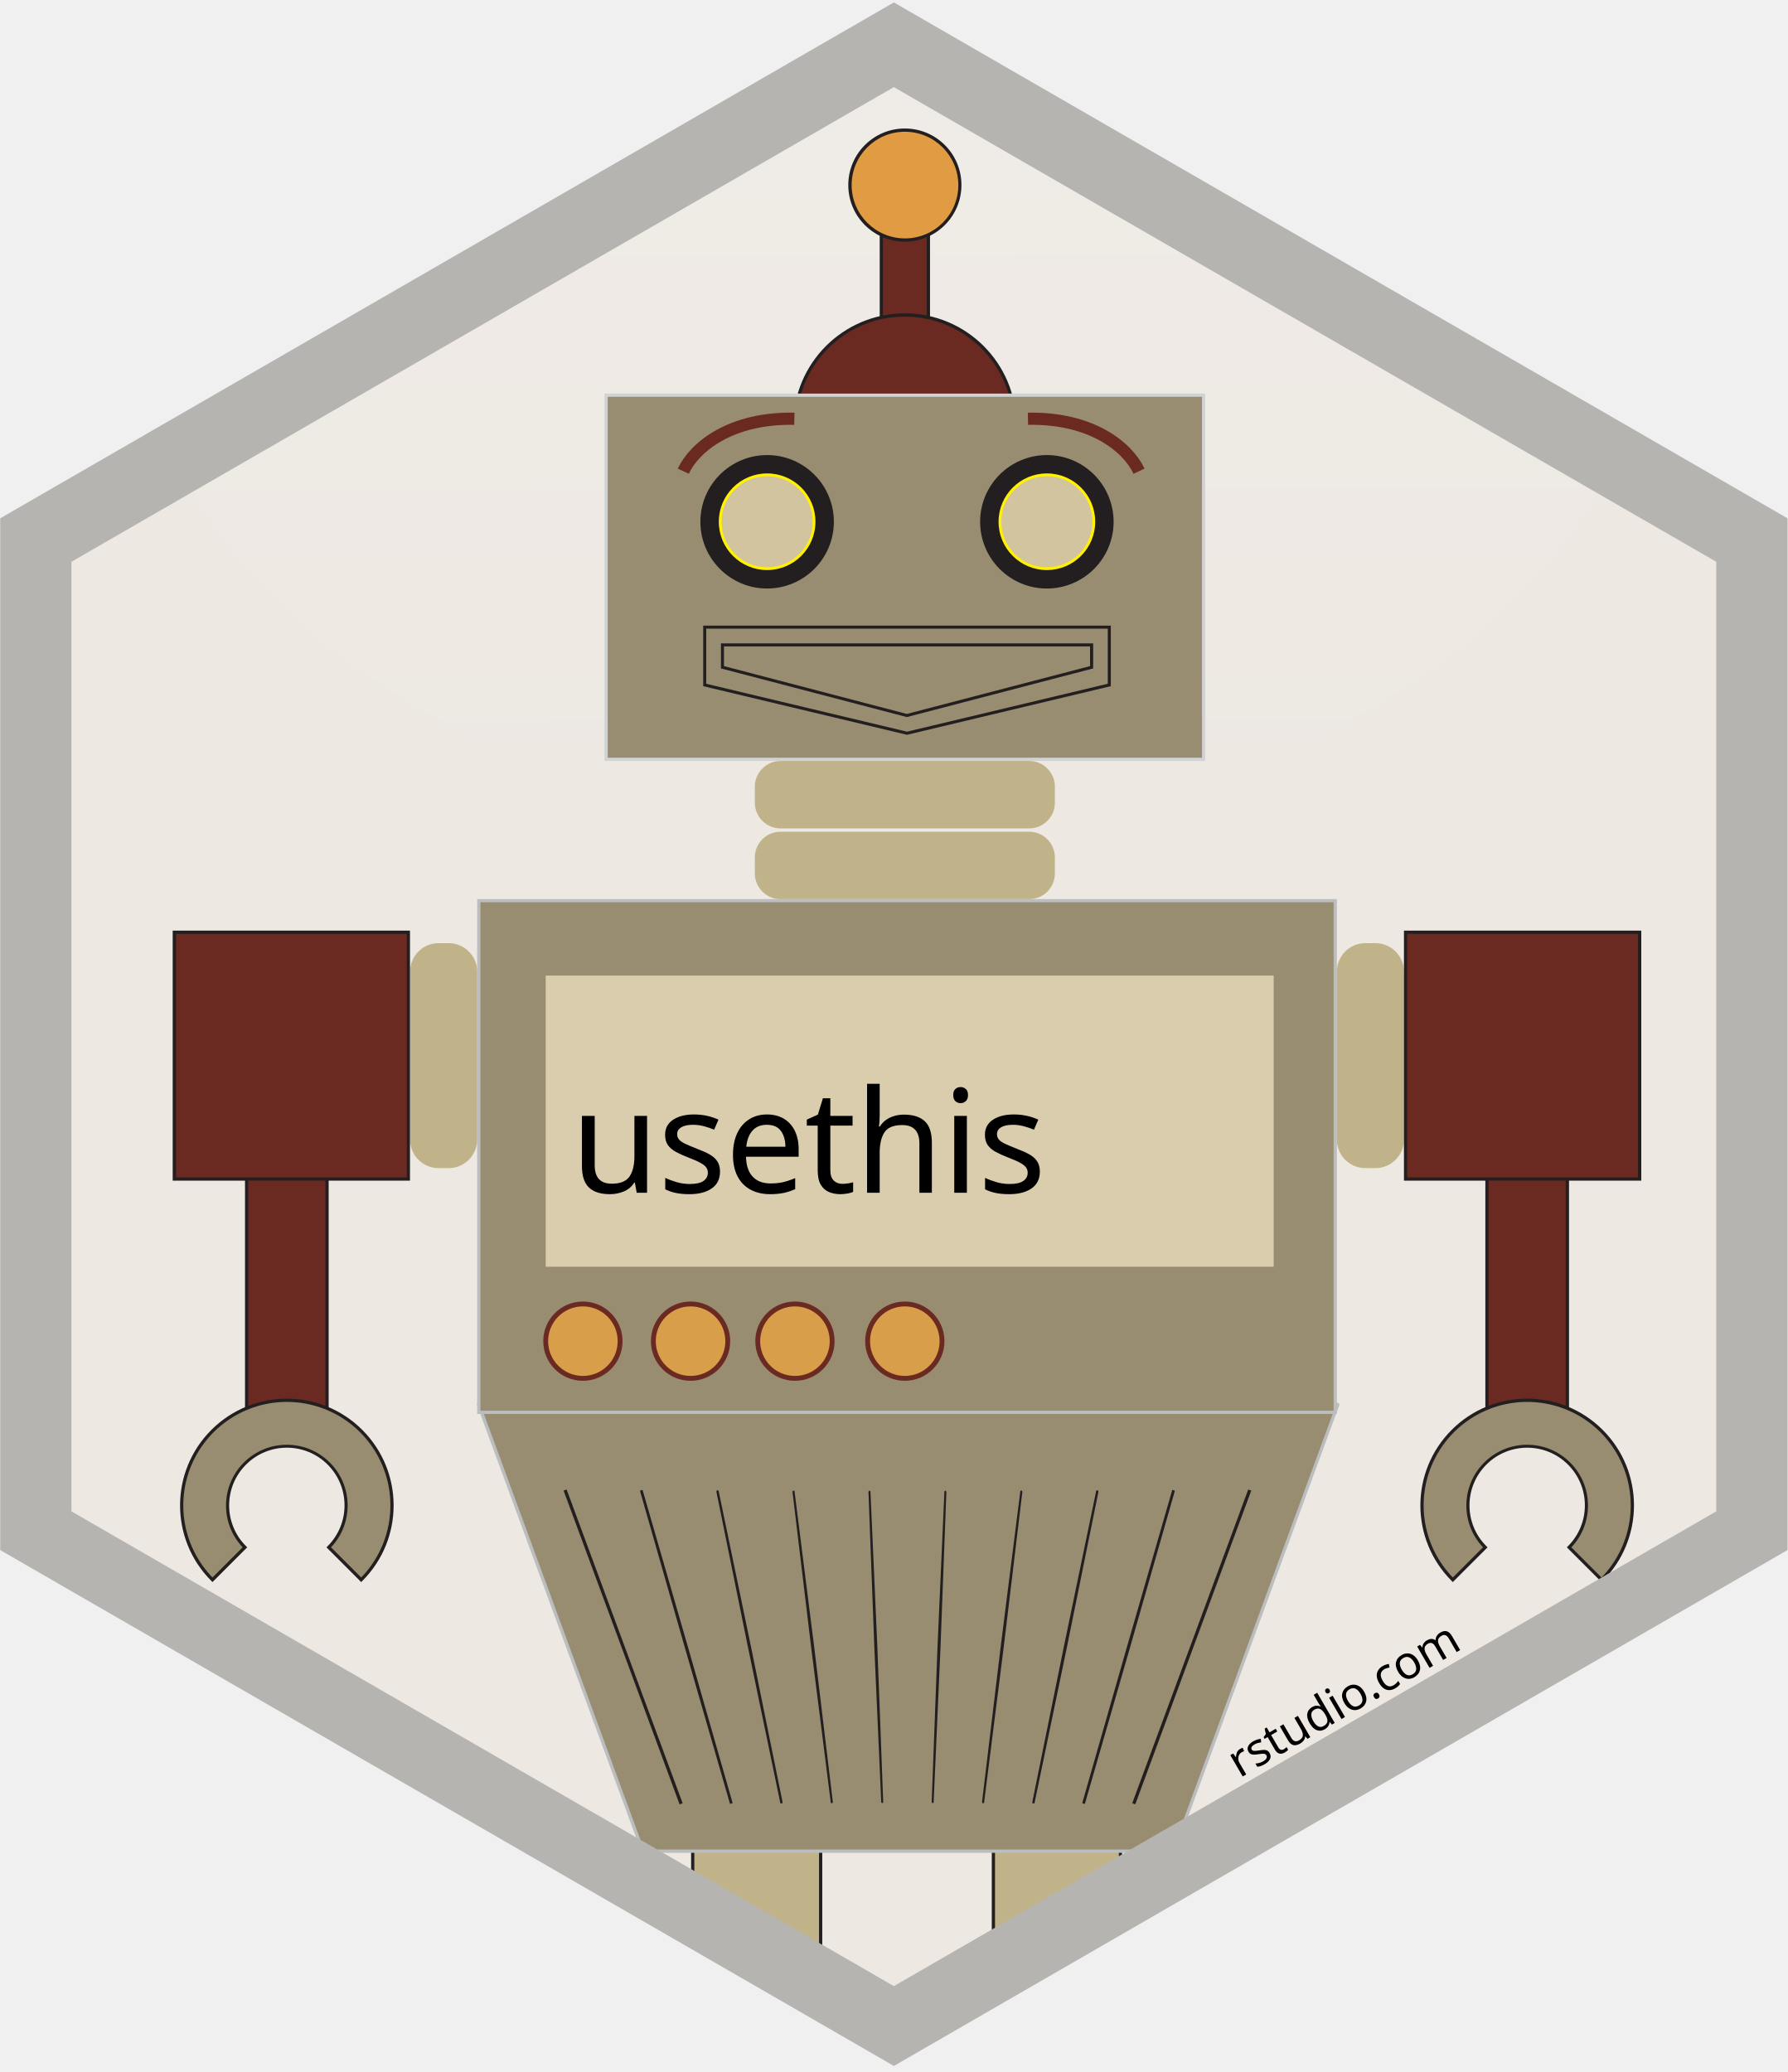
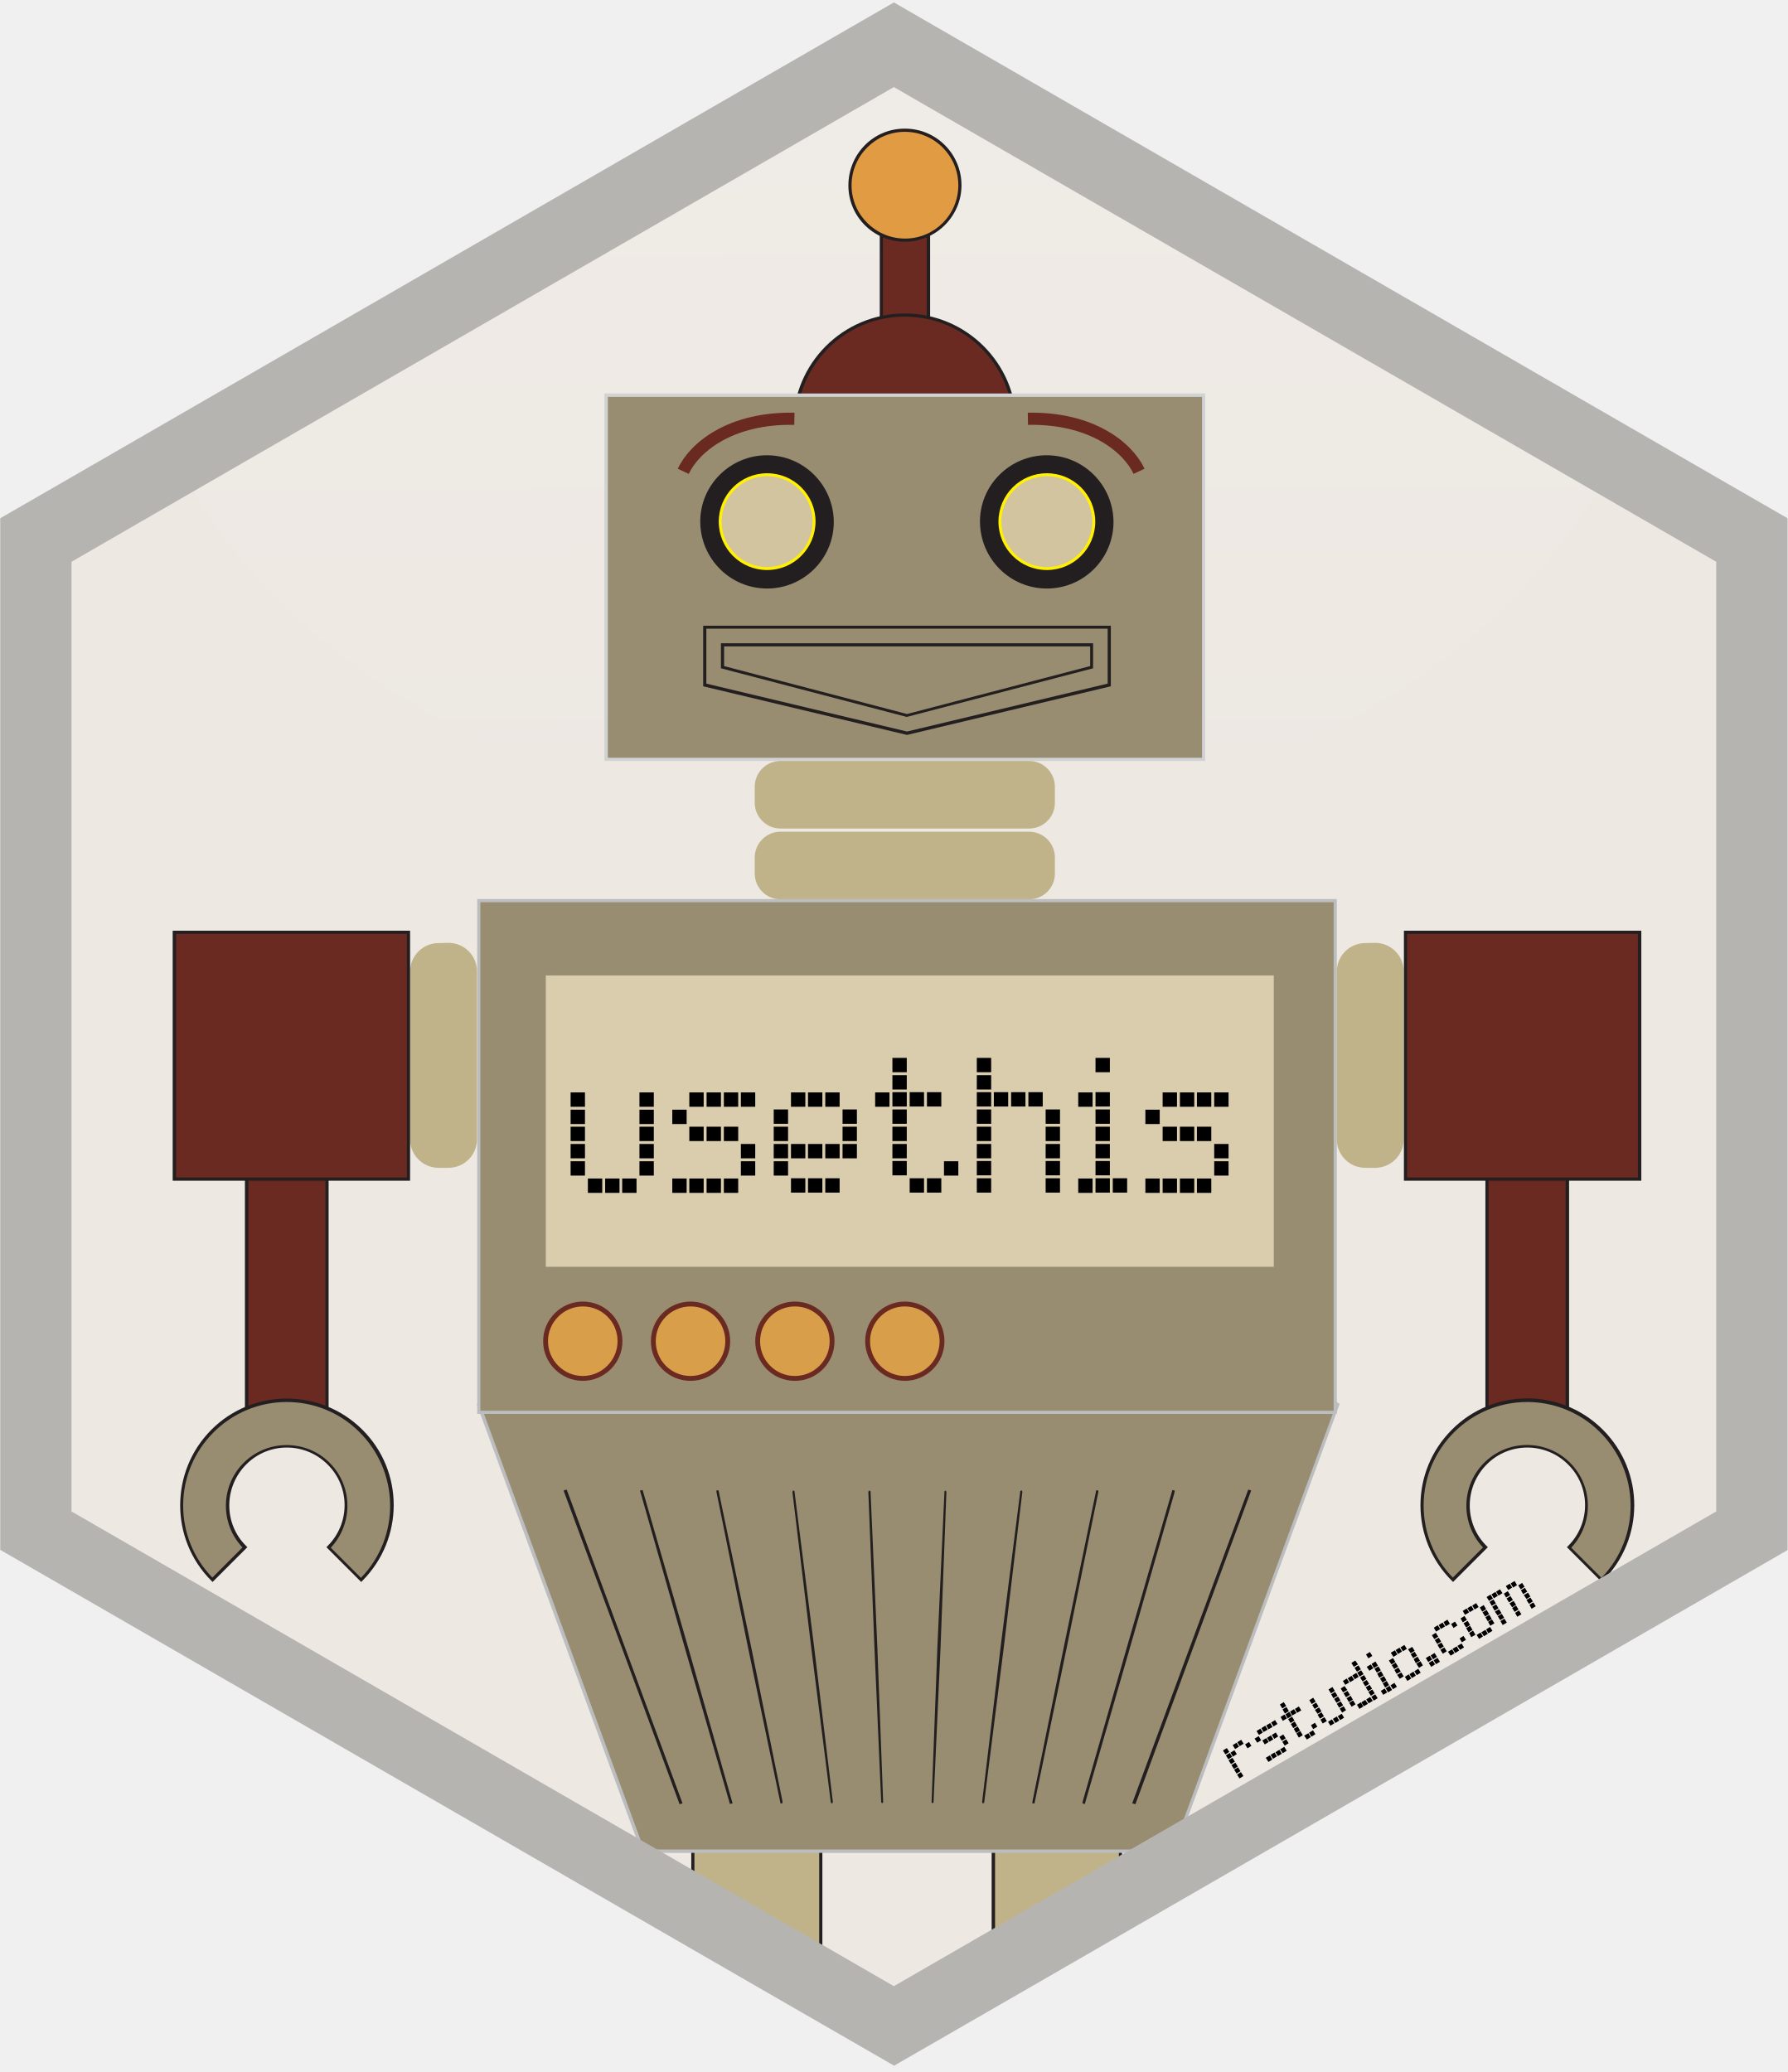
- <svg xmlns="http://www.w3.org/2000/svg" viewBox="0 0 735 852">
-   <defs>
-     <style>.cls-1,.cls-30{fill:none;}.cls-2{fill:#ba6f38;}.cls-3{isolation:isolate;}.cls-4{opacity:0.94;}.cls-14,.cls-5{opacity:0.25;}.cls-5{mix-blend-mode:multiply;}.cls-6{clip-path:url(#clip-path);}.cls-7{clip-path:url(#clip-path-2);}.cls-8{clip-path:url(#clip-path-3);}.cls-9{opacity:0.95;}.cls-10{clip-path:url(#clip-path-4);}.cls-11{fill:#fff;}.cls-12{clip-path:url(#clip-path-5);}.cls-13{fill:#ede8e2;}.cls-14{fill:url(#linear-gradient);}.cls-15{font-size:19px;}.cls-15,.cls-28{font-family:EnhancedLEDBoard-7, Enhanced LED Board-7;}.cls-16{fill:#e6b35a;}.cls-17{fill:#c0b389;}.cls-18{fill:#231f20;}.cls-19{fill:#6a2a21;}.cls-20{fill:#e19b43;}.cls-21{fill:#988d71;}.cls-22{fill:#bbbdbf;}.cls-23{fill:#d0d2d3;}.cls-24{fill:#fff100;}.cls-25{fill:#d2c49f;}.cls-26{fill:#dacdad;}.cls-27{fill:#d89e4a;stroke-width:2px;}.cls-27,.cls-30{stroke:#6a2a21;}.cls-28{font-size:58.96px;letter-spacing:-0.01em;}.cls-29{fill:#b5b4b1;}.cls-30{stroke-miterlimit:10;stroke-width:5px;}</style>
-     <clipPath id="clip-path">
-       <path class="cls-1" d="M2690.58,3518.55l-338.12,195.22-338.12-195.22V3128.12l338.12-195.22h0l338.12,195.22Z" />
-     </clipPath>
-     <clipPath id="clip-path-2">
-       <polygon class="cls-1" points="2196.39 3302.32 2504.05 3302.32 9082.97 7483.59 -4382.53 7483.59 2196.39 3302.32" />
-     </clipPath>
-     <clipPath id="clip-path-3">
-       <path class="cls-1" d="M2689.08,3517.05,2351,3712.27l-338.12-195.22V3126.62L2351,2931.4h0l338.12,195.22Z" />
-     </clipPath>
-     <clipPath id="clip-path-4">
-       <polygon class="cls-1" points="2194.89 3300.82 2502.55 3300.82 9081.47 7482.09 -4384.03 7482.09 2194.89 3300.82" />
-     </clipPath>
-     <clipPath id="clip-path-5">
-       <polygon class="cls-2" points="369.51 7.4 728.21 214.47 728.21 636.62 369.51 845.03 2.79 636.62 2.79 214.47 369.51 7.4" />
-     </clipPath>
-     <linearGradient id="linear-gradient" x1="367.33" y1="-121.12" x2="368.63" y2="342.4" gradientUnits="userSpaceOnUse">
-       <stop offset="0" stop-color="#fff" stop-opacity="0.83" />
-       <stop offset="0.56" stop-color="#fff" stop-opacity="0.37" />
-       <stop offset="1" stop-color="#fff" stop-opacity="0" />
-     </linearGradient>
-   </defs>
-   <g class="cls-3">
-     <g id="Layer_1" data-name="Layer 1">
-       <g class="cls-4">
-         <g class="cls-5">
-           <g class="cls-6">
-             <g class="cls-7">
-               <polyline points="20720.85 19936.02 20720.85 19936.02 -12047.15 -12831.98 -12047.15 -12831.98 20720.85 19936.02" />
-               <polyline points="-1592.27 698.89 886.84 698.89 1048.03 974.87 -1158.02 974.87 -1592.27 698.89" />
-               <polyline points="-12047.15 19936.02 -12047.15 19936.02 20720.85 -12831.98 20720.85 -12831.98 -12047.15 19936.02" />
-             </g>
-           </g>
-         </g>
-         <g class="cls-8">
-           <g class="cls-9">
-             <g class="cls-3">
-               <g class="cls-10">
-                 <polyline class="cls-11" points="20719.35 19934.52 20719.35 19934.52 -12048.65 -12833.48 -12048.65 -12833.48 20719.35 19934.52" />
-                 <polyline class="cls-11" points="-1593.77 697.39 885.34 697.39 1046.53 973.37 -1159.52 973.37 -1593.77 697.39" />
-                 <polyline class="cls-11" points="-12048.65 19934.52 -12048.65 19934.52 20719.35 -12833.48 20719.35 -12833.48 -12048.65 19934.52" />
-               </g>
-             </g>
-           </g>
-         </g>
-       </g>
-       <polygon class="cls-2" points="369.51 7.4 728.21 214.47 728.21 636.62 369.51 845.03 2.79 636.62 2.79 214.47 369.51 7.4" />
-       <g class="cls-12">
-         <circle class="cls-13" cx="365.5" cy="437.45" r="442.13" transform="translate(-202.27 386.57) rotate(-45)" />
-         <path class="cls-14" d="M683.21,107.07c0,129.59-141.14,234.64-315.24,234.64S52.72,236.66,52.72,107.07,193.86-127.56,368-127.56,683.21-22.51,683.21,107.07Z" />
-       </g>
-       <text class="cls-15" transform="matrix(0.86, -0.5, 0.5, 0.86, 509.53, 731.28)">rstudio.com</text>
-       <path class="cls-16" d="M309.83,515.64l.59-.56h-.17Z" />
-       <polygon class="cls-17" points="460.67 741.78 408.41 741.78 408.41 823.67 460.67 793.01 460.67 741.78" />
-       <path class="cls-18" d="M461.33,793.75l-53.58,30.66V741.05h53.58v52.7Zm-52.25,29.18L460,792.28V742.52H409.08v80.41Z" />
-       <polygon class="cls-17" points="337.39 741.78 284.8 741.78 284.8 793.01 337.39 823.67 337.39 741.78" />
-       <path class="cls-18" d="M338.06,824.41l-53.93-30.66v-52.7h53.93v83.36Zm-52.6-32.13,51.27,30.65V742.52H285.46v49.76Z" />
-       <rect class="cls-19" x="362.34" y="80.44" width="19.35" height="70.39" />
-       <path class="cls-18" d="M382.36,151.49H361.68V79.77h20.68v71.72ZM363,150.16h18V81.1H363v69.06Z" />
-       <path class="cls-20" d="M394.61,76.1A22.59,22.59,0,1,1,372,53.51,22.59,22.59,0,0,1,394.61,76.1Z" />
-       <path class="cls-18" d="M372,99.36A23.26,23.26,0,1,1,395.28,76.1,23.29,23.29,0,0,1,372,99.36Zm0-45.19A21.93,21.93,0,1,0,394,76.1,22,22,0,0,0,372,54.17Z" />
-       <polygon class="cls-21" points="264.3 761.19 196.85 577.64 373.42 464.2 549.99 577.64 482.55 761.19 264.3 761.19" />
-       <path class="cls-22" d="M483,761.86H263.83L196,577.37l.45-.29L373.42,463.41l.36.23,177,113.73-.18.5L483,761.86Zm-218.25-1.33H482.09l67.1-182.62L373.42,465,197.66,577.91l67.1,182.62Z" />
-       <path class="cls-19" d="M417.2,174.7A45.18,45.18,0,1,1,372,129.52,45.18,45.18,0,0,1,417.2,174.7Z" />
-       <path class="cls-18" d="M372,220.55a45.85,45.85,0,1,1,45.85-45.85A45.9,45.9,0,0,1,372,220.55Zm0-90.36a44.52,44.52,0,1,0,44.52,44.51A44.57,44.57,0,0,0,372,130.19Z" />
-       <rect class="cls-21" x="249.19" y="162.5" width="245.66" height="149.73" />
-       <path class="cls-23" d="M495.51,312.9h-247V161.84h247V312.9Zm-245.65-1.33H494.18V163.17H249.86v148.4Z" />
-       <path class="cls-18" d="M315.4,242a27.44,27.44,0,1,1,27.43-27.44A27.47,27.47,0,0,1,315.4,242Z" />
-       <path class="cls-18" d="M315.4,188.26a26.29,26.29,0,1,0,26.28,26.28,26.31,26.31,0,0,0-26.28-26.28Z" />
-       <path class="cls-18" d="M430.41,242a27.44,27.44,0,1,1,27.43-27.44A27.46,27.46,0,0,1,430.41,242Z" />
-       <path class="cls-18" d="M430.41,188.26a26.29,26.29,0,1,0,26.28,26.28,26.31,26.31,0,0,0-26.28-26.28Z" />
-       <path class="cls-24" d="M430.41,234.41a19.87,19.87,0,1,1,19.87-19.87,19.89,19.89,0,0,1-19.87,19.87Z" />
-       <path class="cls-25" d="M430.41,195.82a18.72,18.72,0,1,0,18.72,18.72,18.74,18.74,0,0,0-18.72-18.72Z" />
-       <path class="cls-24" d="M315.4,234.41a19.87,19.87,0,1,1,19.86-19.87,19.89,19.89,0,0,1-19.86,19.87Z" />
-       <path class="cls-25" d="M315.4,195.82a18.72,18.72,0,1,0,18.72,18.72,18.75,18.75,0,0,0-18.72-18.72Z" />
-       <path class="cls-17" d="M320.92,312.9a10.6,10.6,0,0,0-10.59,10.59v6.56a10.6,10.6,0,0,0,10.59,10.59h102.2a10.59,10.59,0,0,0,10.58-10.59v-6.56a10.59,10.59,0,0,0-10.58-10.59Z" />
-       <path class="cls-17" d="M320.92,342a10.6,10.6,0,0,0-10.59,10.58v6.57a10.6,10.6,0,0,0,10.59,10.58h102.2a10.59,10.59,0,0,0,10.58-10.58v-6.57A10.59,10.59,0,0,0,423.12,342Z" />
-       <rect class="cls-21" x="196.85" y="370.36" width="352.1" height="210.38" />
-       <path class="cls-22" d="M549.62,581.41H196.19V369.7H549.62V581.41Zm-352.1-1.33H548.29V371H197.52V580.08Z" />
-       <polygon class="cls-26" points="224.35 520.88 523.66 520.88 523.66 401.15 224.35 401.15 224.35 520.88 224.35 520.88" />
-       <path class="cls-27" d="M239.65,536.18a15.3,15.3,0,1,0,15.3,15.3,15.32,15.32,0,0,0-15.3-15.3Z" />
-       <path class="cls-27" d="M283.92,536.18a15.3,15.3,0,1,0,15.29,15.3,15.31,15.31,0,0,0-15.29-15.3Z" />
-       <path class="cls-27" d="M326.84,536.18a15.3,15.3,0,1,0,15.29,15.3,15.31,15.31,0,0,0-15.29-15.3Z" />
-       <path class="cls-27" d="M372,536.18a15.3,15.3,0,1,0,15.3,15.3,15.31,15.31,0,0,0-15.3-15.3Z" />
-       <path class="cls-17" d="M180.32,387.82a11.74,11.74,0,0,0-11.73,11.73V468.6a11.74,11.74,0,0,0,11.73,11.73h4.14a11.75,11.75,0,0,0,11.73-11.73V399.55a11.75,11.75,0,0,0-11.73-11.73Z" />
-       <rect class="cls-19" x="101.4" y="475.55" width="33.06" height="115.23" />
-       <path class="cls-18" d="M135.12,591.45H100.73V474.89h34.39V591.45Zm-33.06-1.33h31.73V476.22H102.06v113.9Z" />
-       <rect class="cls-19" x="71.69" y="383.34" width="96.23" height="101.48" />
-       <path class="cls-18" d="M168.59,485.48H71V382.67h97.56V485.48Zm-96.23-1.33h94.9V384H72.36V484.15Z" />
-       <path class="cls-21" d="M100.7,636.26a24.38,24.38,0,1,1,34.46,0L148.5,649.6a43.24,43.24,0,1,0-61.14,0Z" />
-       <path class="cls-18" d="M148.5,650.54l-14.28-14.28.47-.47a23.72,23.72,0,1,0-33.52,0l.47.47L87.36,650.54l-.47-.47a43.9,43.9,0,1,1,62.08,0l-.47.47Zm-30.57-74.08a42.57,42.57,0,0,0-30.57,72.2l12.4-12.41a25,25,0,1,1,36.33,0l12.41,12.41a42.57,42.57,0,0,0-30.57-72.2Z" />
-       <path class="cls-17" d="M561.35,387.82a11.74,11.74,0,0,0-11.73,11.73V468.6a11.74,11.74,0,0,0,11.73,11.73h4.13a11.74,11.74,0,0,0,11.73-11.73V399.55a11.74,11.74,0,0,0-11.73-11.73Z" />
-       <rect class="cls-19" x="611.35" y="475.55" width="33.06" height="115.23" />
-       <path class="cls-18" d="M645.07,591.45H610.68V474.89h34.39V591.45ZM612,590.12h31.73V476.22H612v113.9Z" />
-       <rect class="cls-19" x="577.88" y="383.34" width="96.23" height="101.48" />
-       <path class="cls-18" d="M674.78,485.48H577.21V382.67h97.57V485.48Zm-96.24-1.33h94.91V384H578.54V484.15Z" />
-       <path class="cls-21" d="M645.11,636.26a24.38,24.38,0,1,0-34.47,0L597.3,649.6a43.24,43.24,0,1,1,61.15,0Z" />
-       <path class="cls-18" d="M658.45,650.54l-14.28-14.28.47-.47a23.72,23.72,0,1,0-33.53,0l.47.47L597.3,650.54l-.47-.47a43.91,43.91,0,1,1,62.09,0l-.47.47Zm-30.57-74.08a42.57,42.57,0,0,0-30.57,72.2l12.4-12.41a25,25,0,1,1,36.33,0l12.4,12.41a42.57,42.57,0,0,0-30.56-72.2Z" />
-       <polygon class="cls-18" points="279.4 741.94 255.56 677.43 231.71 612.93 232.96 612.47 256.8 676.97 280.65 741.48 279.4 741.94 279.4 741.94" />
-       <polygon class="cls-18" points="263.13 612.93 264.18 612.65 282.78 677.02 300.94 740.48 300.94 740.48 301.19 741.48 300.13 741.76 300.13 741.76 281.53 677.38 263.37 613.93 263.13 612.93" />
-       <polygon class="cls-18" points="294.54 612.93 295.41 612.84 308.75 677.08 321.66 740.66 321.66 740.66 321.73 741.48 320.85 741.57 320.85 741.57 307.51 677.33 294.6 613.74 294.54 612.93" />
-       <polygon class="cls-18" points="325.95 612.93 326.63 613.02 334.73 677.13 342.39 740.85 342.39 740.85 342.26 741.48 341.58 741.39 341.58 741.39 333.48 677.28 325.83 613.56 325.95 612.93" />
-       <polygon class="cls-18" points="357.37 612.93 357.86 613.21 360.71 677.18 363.12 741.03 363.12 741.03 362.8 741.48 362.31 741.2 362.31 741.2 359.46 677.23 357.05 613.38 357.37 612.93" />
-       <polygon class="cls-18" points="388.78 612.93 389.09 613.39 386.68 677.23 383.84 741.21 383.84 741.21 383.34 741.48 383.04 741.02 383.04 741.02 385.44 677.18 388.28 613.2 388.78 612.93" />
-       <polygon class="cls-18" points="420.19 612.93 420.31 613.58 412.66 677.28 404.57 741.39 404.57 741.39 403.88 741.48 403.76 740.83 403.76 740.83 411.41 677.13 419.51 613.01 420.19 612.93" />
-       <polygon class="cls-18" points="451.61 612.93 451.54 613.76 438.64 677.33 425.29 741.58 425.29 741.58 424.42 741.48 424.49 740.64 424.49 740.64 437.39 677.08 450.73 612.83 451.61 612.93" />
-       <polygon class="cls-18" points="483.02 612.93 482.76 613.95 464.61 677.38 446.02 741.76 446.02 741.76 444.96 741.48 445.22 740.46 445.22 740.46 463.37 677.02 481.96 612.65 483.02 612.93" />
-       <polygon class="cls-18" points="466.75 741.94 465.5 741.48 489.34 676.97 513.19 612.47 514.43 612.93 490.59 677.43 466.75 741.94 466.75 741.94" />
-       <text class="cls-28" transform="translate(234.6 490.45)">usethis</text>
-       <path class="cls-29" d="M705.61,196.21,427.81,35.82,367.5,1,307.19,35.82,29.37,196.22.09,213.13V637.38l29.28,16.91L310.65,816.68l56.85,32.83,56.85-32.83L705.61,654.3l29.3-16.92V213.13Zm0,425.26L367.49,816.68,29.37,621.47V231L367.49,35.82h0L705.61,231Z" />
-       <path class="cls-18" d="M448.16,265.8v8.1l-75.34,19.67L297.64,273.9v-8.1H448.16m1.25-1.25h-153v10.31l76.43,20,76.59-20V264.55Z" />
-       <path class="cls-18" d="M455.44,258.51v22.65l-82.54,19.7-82.54-19.7V258.51H455.44m1.25-1.25H289.11v24.89l83.79,20,83.79-20V257.26Z" />
-       <path class="cls-30" d="M280.92,193.75c4.69-10,19.59-22.07,45.66-21.56" />
-       <path class="cls-30" d="M468.29,193.75c-4.69-10-19.59-22.07-45.66-21.56" />
-     </g>
-   </g>
+ <svg xmlns="http://www.w3.org/2000/svg" version="1.1" id="Layer_1" x="0px" y="0px" viewBox="0 0 735 852" style="enable-background:new 0 0 735 852;" xml:space="preserve">
+   <style type="text/css">
+ 	.st0{fill:#EDE8E2;}
+ 	.st1{opacity:0.25;fill:url(#SVGID_1_);enable-background:new    ;}
+ 	.st2{fill:#E6B35A;}
+ 	.st3{fill:#C0B389;}
+ 	.st4{fill:#231F20;}
+ 	.st5{fill:#6A2A21;}
+ 	.st6{fill:#E19B43;}
+ 	.st7{fill:#988D71;}
+ 	.st8{fill:#BBBDBF;}
+ 	.st9{fill:#D0D2D3;}
+ 	.st10{fill:#FFF100;}
+ 	.st11{fill:#D2C49F;}
+ 	.st12{fill:#DACDAD;}
+ 	.st13{fill:#D89E4A;stroke:#6A2A21;stroke-width:2;}
+ 	.st14{fill:none;stroke:#6A2A21;stroke-width:5;stroke-miterlimit:10;}
+ 	.st15{fill:#B5B4B1;}
+ </style>
+   <polygon class="st0" points="715.1,224.7 367.5,24 367.5,24 19.8,224.7 19.8,626.2 367.5,826.9 715.1,626.2 " />
+   <linearGradient id="SVGID_1_" gradientUnits="userSpaceOnUse" x1="366.953" y1="973.12" x2="368.253" y2="509.6" gradientTransform="matrix(1 0 0 -1 0 852)">
+     <stop offset="0" style="stop-color:#FFFFFF;stop-opacity:0.83" />
+     <stop offset="0.56" style="stop-color:#FFFFFF;stop-opacity:0.37" />
+     <stop offset="1" style="stop-color:#FFFFFF;stop-opacity:0" />
+   </linearGradient>
+   <path class="st1" d="M368,341.7c128.5,0,239-57.2,288.1-139.3L367.5,35.8l0,0L79.6,202C128.6,284.3,239.3,341.7,368,341.7z" />
+   <path d="M502.8,719.8l1.6-1l1,1.6l-1.6,1L502.8,719.8z M504,721.8l1.6-1l1,1.6l-1.6,1L504,721.8z M505.1,723.8l1.6-1l1,1.6l-1.6,1  L505.1,723.8z M505.9,720.7l1.6-1l1,1.6l-1.6,1L505.9,720.7z M506.3,725.8l1.6-1l1,1.6l-1.6,1L506.3,725.8z M506.8,717.6l1.6-1  l1,1.6l-1.6,1L506.8,717.6z M507.4,727.7l1.6-1l1,1.6l-1.6,1L507.4,727.7z M508.6,729.7l1.6-1l1,1.6l-1.6,1L508.6,729.7z   M508.7,716.4l1.6-1l1,1.6l-1.6,1L508.7,716.4z M511.9,717.3l1.6-1l1,1.6l-1.6,1L511.9,717.3z" />
+   <path d="M515.8,714.9l1.7-1l1,1.7l-1.6,1L515.8,714.9z M516.6,711.8l1.6-1l1,1.6l-1.6,1L516.6,711.8z M518.6,710.6l1.6-1l1,1.6  l-1.7,1L518.6,710.6z M519,715.7l1.6-1l1,1.6l-1.6,1L519,715.7z M520.4,722.8l1.7-1l1,1.7l-1.6,1L520.4,722.8z M520.6,709.5l1.6-1  l1,1.6l-1.7,1L520.6,709.5z M520.9,714.6l1.6-1l1,1.6l-1.6,1L520.9,714.6z M522.4,721.6l1.6-1l1,1.6l-1.6,1L522.4,721.6z   M522.6,708.3l1.6-1l1,1.6l-1.6,1L522.6,708.3z M522.9,713.4l1.6-1l1,1.6l-1.6,1L522.9,713.4z M524.4,720.5l1.6-1l1,1.6l-1.6,1  L524.4,720.5z M526,714.2l1.6-1l1,1.6l-1.6,1L526,714.2z M526.3,719.3l1.7-1l1,1.6l-1.6,1L526.3,719.3z M527.2,716.2l1.6-1l1,1.6  l-1.6,1L527.2,716.2z" />
+   <path d="M526.2,700.9l1.6-1l1,1.6l-1.6,1L526.2,700.9z M526.5,706l1.6-1l1,1.6l-1.7,1L526.5,706z M527.3,702.9l1.6-1l1,1.7l-1.6,1  L527.3,702.9z M528.5,704.9l1.6-1l1,1.7l-1.7,1L528.5,704.9z M529.6,706.9l1.6-1l1,1.6l-1.6,1L529.6,706.9z M530.4,703.8l1.6-1  l1,1.6l-1.7,1L530.4,703.8z M530.7,708.9l1.6-1l1,1.7l-1.6,1L530.7,708.9z M531.9,710.9l1.6-1l1,1.7l-1.6,1L531.9,710.9z   M532.4,702.7l1.6-1l1,1.6l-1.7,1L532.4,702.7z M533,712.8l1.6-1l1,1.7l-1.6,1L533,712.8z M536.2,713.7l1.7-1l1,1.6l-1.6,1  L536.2,713.7z M538.2,712.5l1.6-1l1,1.6l-1.6,1L538.2,712.5z M539,709.4l1.6-1l1,1.6l-1.7,1L539,709.4z" />
+   <path d="M538.3,699.1l1.6-1l1,1.6l-1.6,1L538.3,699.1z M539.5,701.1l1.6-1l1,1.6l-1.6,1L539.5,701.1z M540.6,703.1l1.7-1l1,1.6  l-1.6,1L540.6,703.1z M541.7,705.1l1.6-1l1,1.6l-1.6,1L541.7,705.1z M542.9,707.1l1.6-1l1,1.6l-1.7,1L542.9,707.1z M546,708l1.6-1  l1,1.6l-1.6,1L546,708z M546.2,694.7l1.6-1l1,1.6l-1.6,1L546.2,694.7z M547.3,696.7l1.6-1l1,1.6l-1.7,1L547.3,696.7z M548,706.8  l1.6-1l1,1.7l-1.6,1L548,706.8z M548.5,698.6l1.6-1l1,1.6l-1.6,1L548.5,698.6z M549.6,700.6l1.6-1l1,1.6l-1.6,1L549.6,700.6z   M550,705.7l1.6-1l1,1.6l-1.6,1L550,705.7z M550.8,702.6l1.6-1l1,1.6l-1.6,1L550.8,702.6z" />
+   <path d="M553.9,694.9l-1.7,1l-1-1.6l1.6-1L553.9,694.9z M554.7,691.8l-1.6,1l-1-1.6l1.6-1L554.7,691.8z M555,696.9l-1.6,1l-1-1.6  l1.6-1L555,696.9z M556.2,698.9l-1.6,1l-1-1.6l1.7-1L556.2,698.9z M556.7,690.7l-1.6,1l-1-1.6l1.6-1L556.7,690.7z M557.3,700.8  l-1.6,1l-1-1.6l1.6-1L557.3,700.8z M558.3,684.4l-1.7,1l-1-1.6l1.6-1L558.3,684.4z M558.6,689.5l-1.6,1l-1-1.6l1.6-1L558.6,689.5z   M559.5,686.4l-1.6,1l-1-1.6l1.6-1L559.5,686.4z M560.5,701.7l-1.6,1l-1-1.7l1.6-1L560.5,701.7z M560.6,688.4l-1.6,1l-1-1.6l1.6-1  L560.6,688.4z M561.8,690.4l-1.6,1l-1-1.6l1.6-1L561.8,690.4z M562.4,700.6l-1.7,1l-1-1.6l1.6-1L562.4,700.6z M562.9,692.4l-1.6,1  l-1-1.6l1.6-1L562.9,692.4z M564.1,694.4l-1.6,1l-1-1.6l1.6-1L564.1,694.4z M564.4,699.4l-1.7,1l-1-1.6l1.6-1L564.4,699.4z   M565.2,696.3l-1.6,1l-1-1.6l1.6-1L565.2,696.3z M566.4,698.3l-1.6,1l-1-1.6l1.6-1L566.4,698.3z" />
+   <path d="M561.6,680.3l1.6-1l1,1.6l-1.6,1L561.6,680.3z M561.9,685.4l1.7-1l1,1.6l-1.6,1L561.9,685.4z M563.9,684.2l1.6-1l1,1.7  l-1.6,1L563.9,684.2z M565.1,686.2l1.6-1l1,1.6l-1.6,1L565.1,686.2z M566.2,688.2l1.6-1l1,1.7l-1.7,1L566.2,688.2z M567.4,690.2  l1.6-1l1,1.7l-1.6,1L567.4,690.2z M567.7,695.3l1.6-1l1,1.6l-1.6,1L567.7,695.3z M568.5,692.2l1.6-1l1,1.7l-1.6,1L568.5,692.2z   M569.7,694.2l1.6-1l1,1.7l-1.6,1L569.7,694.2z M571.7,693l1.6-1l1,1.6l-1.6,1L571.7,693z" />
+   <path d="M571,682.8l1.7-1l1,1.6l-1.6,1L571,682.8z M571.8,679.6l1.7-1l1,1.7l-1.6,1L571.8,679.6z M572.2,684.7l1.6-1l1,1.6l-1.6,1  L572.2,684.7z M573.3,686.7l1.6-1l1,1.6l-1.7,1L573.3,686.7z M573.8,678.5l1.6-1l1,1.6l-1.6,1L573.8,678.5z M574.4,688.7l1.7-1  l1,1.6l-1.6,1L574.4,688.7z M575.8,677.4l1.6-1l1,1.6l-1.6,1L575.8,677.4z M577.6,689.5l1.6-1l1,1.7l-1.6,1L577.6,689.5z   M578.9,678.2l1.7-1l1,1.6l-1.6,1L578.9,678.2z M579.5,688.4l1.6-1l1,1.6l-1.6,1L579.5,688.4z M580,680.2l1.6-1l1,1.6l-1.6,1  L580,680.2z M581.2,682.2l1.6-1l1,1.7l-1.7,1L581.2,682.2z M581.5,687.2l1.6-1l1,1.6l-1.6,1L581.5,687.2z M582.3,684.1l1.7-1l1,1.7  l-1.6,1L582.3,684.1z" />
+   <path d="M586.2,681.8l1.6-1l1,1.6l-1.6,1L586.2,681.8z M587.4,683.8l1.6-1l1,1.6l-1.6,1L587.4,683.8z M588.2,680.7l1.6-1l1,1.6  l-1.6,1L588.2,680.7z M589.4,682.7l1.6-1l1,1.6l-1.6,1L589.4,682.7z" />
+   <path d="M588.7,672.4l1.6-1l1,1.6l-1.6,1L588.7,672.4z M589.5,669.3l1.6-1l1,1.6l-1.7,1L589.5,669.3z M589.9,674.4l1.6-1l1,1.6  l-1.6,1L589.9,674.4z M591,676.4l1.6-1l1,1.6l-1.6,1L591,676.4z M591.5,668.2l1.6-1l1,1.6l-1.7,1L591.5,668.2z M592.2,678.4l1.6-1  l1,1.6l-1.6,1L592.2,678.4z M593.5,667l1.6-1l1,1.7l-1.7,1L593.5,667z M595.3,679.2l1.7-1l1,1.6l-1.6,1L595.3,679.2z M596.6,667.8  l1.6-1l1,1.6l-1.6,1L596.6,667.8z M597.2,678l1.7-1l1,1.7l-1.6,1L597.2,678z M599.2,676.8l1.7-1l1,1.6l-1.6,1L599.2,676.8z   M600.1,673.7l1.6-1l1,1.6l-1.7,1L600.1,673.7z" />
+   <path d="M600.5,665.5l1.6-1l1,1.6l-1.7,1L600.5,665.5z M601.4,662.4l1.6-1l1,1.6l-1.7,1L601.4,662.4z M601.7,667.5l1.7-1l1,1.7  l-1.6,1L601.7,667.5z M602.8,669.5l1.6-1l1,1.7l-1.6,1L602.8,669.5z M603.3,661.3l1.6-1l1,1.6l-1.6,1L603.3,661.3z M604,671.5l1.6-1  l1,1.7l-1.7,1L604,671.5z M605.3,660.2l1.6-1l1,1.6l-1.6,1L605.3,660.2z M607.1,672.3l1.6-1l1,1.6l-1.6,1L607.1,672.3z M608.4,661  l1.6-1l1,1.7l-1.6,1L608.4,661z M609,671.2l1.7-1l1,1.6l-1.6,1L609,671.2z M609.5,663l1.7-1l1,1.7l-1.6,1L609.5,663z M610.7,665  l1.6-1l1,1.7l-1.6,1L610.7,665z M611,670l1.6-1l1,1.6l-1.7,1L611,670z M611.8,666.9l1.6-1l1,1.6l-1.7,1L611.8,666.9z" />
+   <path d="M611.2,656.7l1.6-1l1,1.6l-1.6,1L611.2,656.7z M612.4,658.7l1.6-1l1,1.6l-1.7,1L612.4,658.7z M613.2,655.6l1.6-1l1,1.6  l-1.6,1L613.2,655.6z M613.5,660.7l1.6-1l1,1.6l-1.6,1L613.5,660.7z M614.6,662.7l1.7-1l1,1.6l-1.6,1L614.6,662.7z M615.1,654.5  l1.6-1l1,1.6l-1.6,1L615.1,654.5z M615.8,664.6l1.6-1l1,1.6l-1.6,1L615.8,664.6z M616.9,666.6l1.6-1l1,1.6l-1.7,1L616.9,666.6z   M618.3,655.3l1.6-1l1,1.6l-1.7,1L618.3,655.3z M619.1,652.2l1.6-1l1,1.6l-1.6,1L619.1,652.2z M619.4,657.3l1.6-1l1,1.6l-1.6,1  L619.4,657.3z M620.6,659.3l1.7-1l1,1.6l-1.6,1L620.6,659.3z M621.1,651.1l1.6-1l1,1.7l-1.6,1L621.1,651.1z M621.7,661.2l1.6-1  l1,1.6l-1.6,1L621.7,661.2z M622.9,663.2l1.6-1l1,1.6l-1.7,1L622.9,663.2z M624.2,651.9l1.6-1l1,1.6l-1.6,1L624.2,651.9z   M625.3,653.9l1.6-1l1,1.6l-1.7,1L625.3,653.9z M626.5,655.9l1.7-1l1,1.6l-1.6,1L626.5,655.9z M627.6,657.9l1.6-1l1,1.6l-1.6,1  L627.6,657.9z M628.8,659.9l1.6-1l1,1.6l-1.7,1L628.8,659.9z" />
+   <path class="st2" d="M309.8,515.6l0.6-0.6h-0.2L309.8,515.6z" />
+   <polygon class="st3" points="460.7,741.8 408.4,741.8 408.4,823.7 460.7,793 " />
+   <path class="st4" d="M461.3,793.8l-53.6,30.7V741h53.6L461.3,793.8L461.3,793.8z M409.1,822.9l50.9-30.6v-49.8h-50.9V822.9  L409.1,822.9z" />
+   <polygon class="st3" points="337.4,741.8 284.8,741.8 284.8,793 337.4,823.7 " />
+   <path class="st4" d="M338.1,824.4l-53.9-30.7V741h53.9V824.4z M285.5,792.3l51.3,30.7v-80.4h-51.3V792.3L285.5,792.3z" />
+   <rect x="362.3" y="80.4" class="st5" width="19.4" height="70.4" />
+   <path class="st4" d="M382.4,151.5h-20.7V79.8h20.7V151.5L382.4,151.5z M363,150.2h18V81.1h-18V150.2z" />
+   <path class="st6" d="M394.6,76.1c0,12.5-10.1,22.6-22.6,22.6c-12.5,0-22.6-10.1-22.6-22.6c0-12.5,10.1-22.6,22.6-22.6  C384.5,53.5,394.6,63.6,394.6,76.1C394.6,76.1,394.6,76.1,394.6,76.1z" />
+   <path class="st4" d="M372,99.4c-12.8,0-23.3-10.4-23.2-23.3s10.4-23.3,23.3-23.2c12.8,0,23.2,10.4,23.2,23.3  C395.3,88.9,384.8,99.4,372,99.4z M372,54.2c-12.1,0-21.9,9.9-21.9,22s9.9,21.9,22,21.9c12.1,0,21.9-9.8,21.9-21.9  C394,64,384.1,54.2,372,54.2z" />
+   <polygon class="st7" points="264.3,761.2 196.9,577.6 373.4,464.2 550,577.6 482.5,761.2 " />
+   <path class="st8" d="M483,761.9H263.8L196,577.4l0.4-0.3l177-113.7l0.4,0.2l177,113.7l-0.2,0.5L483,761.9z M264.8,760.5h217.3  l67.1-182.6L373.4,465L197.7,577.9L264.8,760.5L264.8,760.5z" />
+   <path class="st5" d="M417.2,174.7c0,25-20.2,45.2-45.2,45.2c-25,0-45.2-20.2-45.2-45.2c0-24.9,20.2-45.2,45.2-45.2  C397,129.5,417.2,149.7,417.2,174.7C417.2,174.7,417.2,174.7,417.2,174.7z" />
+   <path class="st4" d="M372,220.6c-25.3,0-45.9-20.5-45.9-45.9c0-25.3,20.5-45.8,45.9-45.8c25.3,0,45.9,20.5,45.9,45.9l0,0  C417.8,200,397.3,220.5,372,220.6z M372,130.2c-24.6,0-44.5,19.9-44.5,44.5s19.9,44.5,44.5,44.5c24.6,0,44.5-19.9,44.5-44.5  c0,0,0,0,0,0C416.5,150.1,396.6,130.2,372,130.2z" />
+   <rect x="249.2" y="162.5" class="st7" width="245.7" height="149.7" />
+   <path class="st9" d="M495.5,312.9h-247V161.8h247V312.9z M249.9,311.6h244.3V163.2H249.9L249.9,311.6L249.9,311.6z" />
+   <path class="st4" d="M315.4,242c-15.2,0-27.4-12.3-27.5-27.4s12.3-27.4,27.4-27.4c15.2,0,27.4,12.3,27.5,27.4c0,0,0,0,0,0  C342.8,229.7,330.5,242,315.4,242z" />
+   <path class="st4" d="M315.4,188.3c-14.5,0-26.3,11.8-26.3,26.3s11.8,26.3,26.3,26.3s26.3-11.8,26.3-26.3c0,0,0,0,0,0  C341.7,200,329.9,188.3,315.4,188.3z" />
+   <path class="st4" d="M430.4,242c-15.2,0-27.4-12.3-27.5-27.4s12.3-27.4,27.4-27.4c15.2,0,27.4,12.3,27.5,27.4c0,0,0,0,0,0  C457.8,229.7,445.6,242,430.4,242z" />
+   <path class="st4" d="M430.4,188.3c-14.5,0-26.3,11.8-26.3,26.3s11.8,26.3,26.3,26.3s26.3-11.8,26.3-26.3c0,0,0,0,0,0  C456.7,200,444.9,188.3,430.4,188.3z" />
+   <path class="st10" d="M430.4,234.4c-11,0-19.9-8.9-19.9-19.9s8.9-19.9,19.9-19.9c11,0,19.9,8.9,19.9,19.9c0,0,0,0,0,0  C450.3,225.5,441.4,234.4,430.4,234.4z" />
+   <path class="st11" d="M430.4,195.8c-10.3,0-18.7,8.4-18.7,18.7s8.4,18.7,18.7,18.7s18.7-8.4,18.7-18.7  C449.1,204.2,440.7,195.8,430.4,195.8z" />
+   <path class="st10" d="M315.4,234.4c-11,0-19.9-8.9-19.9-19.9c0-11,8.9-19.9,19.9-19.9c11,0,19.9,8.9,19.9,19.9c0,0,0,0,0,0  C335.2,225.5,326.4,234.4,315.4,234.4L315.4,234.4z" />
+   <path class="st11" d="M315.4,195.8c-10.3,0-18.7,8.4-18.7,18.7s8.4,18.7,18.7,18.7s18.7-8.4,18.7-18.7  C334.1,204.2,325.7,195.8,315.4,195.8z" />
+   <path class="st3" d="M320.9,312.9c-5.8,0-10.6,4.7-10.6,10.6v6.6c0,5.8,4.7,10.6,10.6,10.6h102.2c5.8,0,10.6-4.7,10.6-10.6v-6.6  c0-5.8-4.7-10.6-10.6-10.6H320.9z" />
+   <path class="st3" d="M320.9,342c-5.8,0-10.6,4.7-10.6,10.6v6.6c0,5.8,4.7,10.6,10.6,10.6h102.2c5.8,0,10.6-4.7,10.6-10.6v-6.6  c0-5.8-4.7-10.6-10.6-10.6H320.9z" />
+   <rect x="196.9" y="370.4" class="st7" width="352.1" height="210.4" />
+   <path class="st8" d="M549.6,581.4H196.2V369.7h353.4V581.4z M197.5,580.1h350.8V371H197.5L197.5,580.1L197.5,580.1z" />
+   <polygon class="st12" points="224.4,520.9 523.7,520.9 523.7,401.1 224.4,401.1 224.4,520.9 " />
+   <path class="st13" d="M239.6,536.2c-8.4,0-15.3,6.9-15.3,15.3s6.9,15.3,15.3,15.3c8.4,0,15.3-6.9,15.3-15.3l0,0  C254.9,543,248.1,536.2,239.6,536.2z" />
+   <path class="st13" d="M283.9,536.2c-8.4,0-15.3,6.8-15.3,15.3c0,8.5,6.8,15.3,15.3,15.3c8.4,0,15.3-6.8,15.3-15.3c0,0,0,0,0,0  C299.2,543,292.4,536.2,283.9,536.2z" />
+   <path class="st13" d="M326.8,536.2c-8.4,0-15.3,6.8-15.3,15.3c0,8.5,6.8,15.3,15.3,15.3c8.4,0,15.3-6.8,15.3-15.3c0,0,0,0,0,0  C342.1,543,335.3,536.2,326.8,536.2z" />
+   <path class="st13" d="M372,536.2c-8.4,0-15.3,6.9-15.3,15.3s6.9,15.3,15.3,15.3c8.4,0,15.3-6.8,15.3-15.3l0,0  C387.3,543,380.4,536.2,372,536.2z" />
+   <path class="st3" d="M180.3,387.8c-6.5,0-11.7,5.3-11.7,11.7v69c0,6.5,5.3,11.7,11.7,11.7h4.1c6.5,0,11.7-5.3,11.7-11.7v-69.1  c0-6.5-5.3-11.7-11.7-11.7L180.3,387.8z" />
+   <rect x="101.4" y="475.5" class="st5" width="33.1" height="115.2" />
+   <path class="st4" d="M135.1,591.5h-34.4V474.9h34.4V591.5z M102.1,590.1h31.7V476.2h-31.7V590.1z" />
+   <rect x="71.7" y="383.3" class="st5" width="96.2" height="101.5" />
+   <path class="st4" d="M168.6,485.5H71V382.7h97.6L168.6,485.5L168.6,485.5z M72.4,484.2h94.9V384H72.4L72.4,484.2L72.4,484.2z" />
+   <path class="st7" d="M100.7,636.3c-9.5-9.5-9.5-25,0-34.5c9.5-9.5,25-9.5,34.5,0s9.5,25,0,34.5c0,0,0,0,0,0l13.3,13.3  c16.9-16.9,16.9-44.3,0-61.2c-16.9-16.9-44.3-16.9-61.2,0s-16.9,44.3,0,61.2c0,0,0,0,0,0L100.7,636.3z" />
+   <path class="st4" d="M148.5,650.5l-14.3-14.3l0.5-0.5c9.3-9.3,9.3-24.3,0-33.5c-9.3-9.3-24.3-9.3-33.5,0s-9.3,24.3,0,33.5  c0,0,0,0,0,0l0.5,0.5l-14.3,14.3l-0.5-0.5c-17.1-17.1-17.1-44.9,0-62.1c17.1-17.1,44.9-17.1,62.1,0s17.1,44.9,0,62.1c0,0,0,0,0,0  L148.5,650.5z M117.9,576.5c-23.5,0-42.6,19.1-42.6,42.6c0,11.1,4.3,21.7,12,29.6l12.4-12.4c-9.5-10-9-25.9,1-35.3s25.9-9,35.3,1  c9.1,9.6,9.1,24.7,0,34.4l12.4,12.4c16.4-16.9,15.9-43.8-0.9-60.2C139.6,580.8,129,576.5,117.9,576.5z" />
+   <path class="st3" d="M561.3,387.8c-6.5,0-11.7,5.3-11.7,11.7v69c0,6.5,5.3,11.7,11.7,11.7h4.1c6.5,0,11.7-5.3,11.7-11.7v-69.1  c0-6.5-5.3-11.7-11.7-11.7L561.3,387.8z" />
+   <rect x="611.3" y="475.5" class="st5" width="33.1" height="115.2" />
+   <path class="st4" d="M645.1,591.5h-34.4V474.9h34.4V591.5z M612,590.1h31.7V476.2H612V590.1z" />
+   <rect x="577.9" y="383.3" class="st5" width="96.2" height="101.5" />
+   <path class="st4" d="M674.8,485.5h-97.6V382.7h97.6V485.5z M578.5,484.2h94.9V384h-94.9L578.5,484.2L578.5,484.2z" />
+   <path class="st7" d="M645.1,636.3c9.5-9.5,9.5-25,0-34.5c-9.5-9.5-25-9.5-34.5,0s-9.5,25,0,34.5c0,0,0,0,0,0l-13.3,13.3  c-16.9-16.9-16.9-44.3,0-61.2c16.9-16.9,44.3-16.9,61.2,0s16.9,44.3,0,61.2c0,0,0,0,0,0L645.1,636.3z" />
+   <path class="st4" d="M658.5,650.5l-14.3-14.3l0.5-0.5c9.3-9.3,9.3-24.3,0-33.5c-9.3-9.3-24.3-9.3-33.5,0s-9.3,24.3,0,33.5  c0,0,0,0,0,0l0.5,0.5l-14.3,14.3l-0.5-0.5c-17.2-17.1-17.2-44.9,0-62.1c17.1-17.2,44.9-17.2,62.1,0s17.2,44.9,0,62.1c0,0,0,0,0,0  L658.5,650.5L658.5,650.5z M627.9,576.5c-23.5,0-42.6,19.1-42.6,42.6c0,11.1,4.3,21.7,12,29.6l12.4-12.4c-9.5-10-9-25.9,1-35.3  c10-9.5,25.9-9,35.3,1c9.1,9.6,9.1,24.7,0,34.4l12.4,12.4c16.4-16.9,15.9-43.8-0.9-60.2C649.6,580.8,638.9,576.5,627.9,576.5  L627.9,576.5z" />
+   <polygon class="st4" points="279.4,741.9 255.6,677.4 231.7,612.9 233,612.5 256.8,677 280.6,741.5 279.4,741.9 " />
+   <polygon class="st4" points="263.1,612.9 264.2,612.7 282.8,677 300.9,740.5 300.9,740.5 301.2,741.5 300.1,741.8 300.1,741.8   281.5,677.4 263.4,613.9 " />
+   <polygon class="st4" points="294.5,612.9 295.4,612.8 308.8,677.1 321.7,740.7 321.7,740.7 321.7,741.5 320.9,741.6 320.9,741.6   307.5,677.3 294.6,613.7 " />
+   <polygon class="st4" points="326,612.9 326.6,613 334.7,677.1 342.4,740.8 342.4,740.8 342.3,741.5 341.6,741.4 341.6,741.4   333.5,677.3 325.8,613.6 " />
+   <polygon class="st4" points="357.4,612.9 357.9,613.2 360.7,677.2 363.1,741 363.1,741 362.8,741.5 362.3,741.2 362.3,741.2   359.5,677.2 357,613.4 " />
+   <polygon class="st4" points="388.8,612.9 389.1,613.4 386.7,677.2 383.8,741.2 383.8,741.2 383.3,741.5 383,741 383,741   385.4,677.2 388.3,613.2 " />
+   <polygon class="st4" points="420.2,612.9 420.3,613.6 412.7,677.3 404.6,741.4 404.6,741.4 403.9,741.5 403.8,740.8 403.8,740.8   411.4,677.1 419.5,613 " />
+   <polygon class="st4" points="451.6,612.9 451.5,613.8 438.6,677.3 425.3,741.6 425.3,741.6 424.4,741.5 424.5,740.6 424.5,740.6   437.4,677.1 450.7,612.8 " />
+   <polygon class="st4" points="483,612.9 482.8,614 464.6,677.4 446,741.8 446,741.8 445,741.5 445.2,740.5 445.2,740.5 463.4,677   482,612.7 " />
+   <polygon class="st4" points="466.8,741.9 465.5,741.5 489.3,677 513.2,612.5 514.4,612.9 490.6,677.4 466.8,741.9 " />
+   <path d="M234.6,449.2h5.9v5.9h-5.9V449.2z M234.6,456.3h5.9v5.9h-5.9V456.3z M234.6,463.3h5.9v5.9h-5.9V463.3z M234.6,470.4h5.9v5.9  h-5.9V470.4z M234.6,477.5h5.9v5.9h-5.9V477.5z M241.7,484.6h5.9v5.9h-5.9V484.6z M248.8,484.6h5.9v5.9h-5.9V484.6z M255.8,484.6  h5.9v5.9h-5.9L255.8,484.6z M262.9,449.2h5.9v5.9h-5.9V449.2z M262.9,456.3h5.9v5.9h-5.9V456.3z M262.9,463.3h5.9v5.9h-5.9V463.3z   M262.9,470.4h5.9v5.9h-5.9V470.4z M262.9,477.5h5.9v5.9h-5.9V477.5z" />
+   <path d="M276.4,456.3h5.9v5.9h-5.9V456.3z M276.4,484.6h5.9v5.9h-5.9V484.6z M283.4,449.2h5.9v5.9h-5.9V449.2z M283.4,463.3h5.9v5.9  h-5.9V463.3z M283.4,484.6h5.9v5.9h-5.9V484.6z M290.5,449.2h5.9v5.9h-5.9V449.2z M290.5,463.3h5.9v5.9h-5.9V463.3z M290.5,484.6  h5.9v5.9h-5.9V484.6z M297.6,449.2h5.9v5.9h-5.9V449.2z M297.6,463.3h5.9v5.9h-5.9V463.3z M297.6,484.6h5.9v5.9h-5.9V484.6z   M304.6,449.2h5.9v5.9h-5.9V449.2z M304.6,470.4h5.9v5.9h-5.9V470.4z M304.6,477.5h5.9v5.9h-5.9V477.5z" />
+   <path d="M324,462.1h-5.9v-5.9h5.9V462.1z M324,469.2h-5.9v-5.9h5.9V469.2z M324,476.3h-5.9v-5.9h5.9V476.3z M324,483.4h-5.9v-5.9  h5.9V483.4z M331.1,455.1h-5.9v-5.9h5.9V455.1z M331.1,476.3h-5.9v-5.9h5.9V476.3z M331.1,490.4h-5.9v-5.9h5.9V490.4z M338.1,455.1  h-5.9v-5.9h5.9V455.1z M338.1,476.3h-5.9v-5.9h5.9V476.3z M338.1,490.4h-5.9v-5.9h5.9V490.4z M345.2,455.1h-5.9v-5.9h5.9V455.1z   M345.2,476.3h-5.9v-5.9h5.9V476.3z M345.2,490.4h-5.9v-5.9h5.9V490.4z M352.3,462.1h-5.9v-5.9h5.9V462.1z M352.3,469.2h-5.9v-5.9  h5.9V469.2z M352.3,476.3h-5.9v-5.9h5.9V476.3z" />
+   <path d="M359.8,449.2h5.9v5.9h-5.9V449.2z M366.9,435h5.9v5.9h-5.9V435z M366.9,442.1h5.9v5.9h-5.9V442.1z M366.9,449.1h5.9v5.9  h-5.9V449.1z M366.9,456.2h5.9v5.9h-5.9V456.2z M366.9,463.3h5.9v5.9h-5.9V463.3z M366.9,470.4h5.9v5.9h-5.9V470.4z M366.9,477.4  h5.9v5.9h-5.9V477.4z M374,449.1h5.9v5.9H374L374,449.1z M374,484.5h5.9v5.9H374L374,484.5z M381.1,449.1h5.9v5.9h-5.9L381.1,449.1z   M381.1,484.5h5.9v5.9h-5.9L381.1,484.5z M388.1,477.5h5.9v5.9h-5.9L388.1,477.5z" />
+   <path d="M401.6,435h5.9v5.9h-5.9V435z M401.6,442.1h5.9v5.9h-5.9V442.1z M401.6,449.1h5.9v5.9h-5.9V449.1z M401.6,456.2h5.9v5.9  h-5.9V456.2z M401.6,463.3h5.9v5.9h-5.9V463.3z M401.6,470.4h5.9v5.9h-5.9V470.4z M401.6,477.4h5.9v5.9h-5.9V477.4z M401.6,484.5  h5.9v5.9h-5.9V484.5z M408.6,449.1h5.9v5.9h-5.9V449.1z M415.7,449.1h5.9v5.9h-5.9V449.1z M422.8,449.1h5.9v5.9h-5.9V449.1z   M429.9,456.2h5.9v5.9h-5.9V456.2z M429.9,463.3h5.9v5.9h-5.9V463.3z M429.9,470.4h5.9v5.9h-5.9V470.4z M429.9,477.4h5.9v5.9h-5.9  V477.4z M429.9,484.5h5.9v5.9h-5.9V484.5z" />
+   <path d="M443.3,449.2h5.9v5.9h-5.9V449.2z M443.3,484.6h5.9v5.9h-5.9V484.6z M450.4,435h5.9v5.9h-5.9V435z M450.4,449.1h5.9v5.9  h-5.9V449.1z M450.4,456.2h5.9v5.9h-5.9V456.2z M450.4,463.3h5.9v5.9h-5.9V463.3z M450.4,470.4h5.9v5.9h-5.9V470.4z M450.4,477.4  h5.9v5.9h-5.9V477.4z M450.4,484.5h5.9v5.9h-5.9V484.5z M457.5,484.5h5.9v5.9h-5.9V484.5z" />
+   <path d="M470.9,456.3h5.9v5.9h-5.9V456.3z M470.9,484.6h5.9v5.9h-5.9V484.6z M478,449.2h5.9v5.9H478V449.2z M478,463.3h5.9v5.9H478  V463.3z M478,484.6h5.9v5.9H478V484.6z M485.1,449.2h5.9v5.9h-5.9L485.1,449.2z M485.1,463.3h5.9v5.9h-5.9L485.1,463.3z   M485.1,484.6h5.9v5.9h-5.9L485.1,484.6z M492.1,449.2h5.9v5.9h-5.9L492.1,449.2z M492.1,463.3h5.9v5.9h-5.9L492.1,463.3z   M492.1,484.6h5.9v5.9h-5.9L492.1,484.6z M499.2,449.2h5.9v5.9h-5.9V449.2z M499.2,470.4h5.9v5.9h-5.9V470.4z M499.2,477.5h5.9v5.9  h-5.9V477.5z" />
+   <path class="st4" d="M448.2,265.8v8.1l-75.3,19.7l-75.2-19.7v-8.1H448.2 M449.4,264.5h-153v10.3l76.4,20l76.6-20L449.4,264.5  L449.4,264.5z" />
+   <path class="st4" d="M455.4,258.5v22.6l-82.5,19.7l-82.5-19.7v-22.6H455.4 M456.7,257.3H289.1v24.9l83.8,20l83.8-20V257.3z" />
+   <path class="st14" d="M280.9,193.8c4.7-10,19.6-22.1,45.7-21.6" />
+   <path class="st14" d="M468.3,193.8c-4.7-10-19.6-22.1-45.7-21.6" />
+   <path class="st15" d="M734.9,637.4V213.1l-29.3-16.9L427.8,35.8L367.5,1l-60.3,34.8L29.4,196.2L0.1,213.1v424.2l29.3,16.9  l281.3,162.4l56.9,32.8l56.9-32.8l281.3-162.4L734.9,637.4z M29.4,621.5V231l50.2-29L367.5,35.8l0,0l288.6,166.6l49.5,28.6v390.5  L367.5,816.7L29.4,621.5z" />
</svg>
